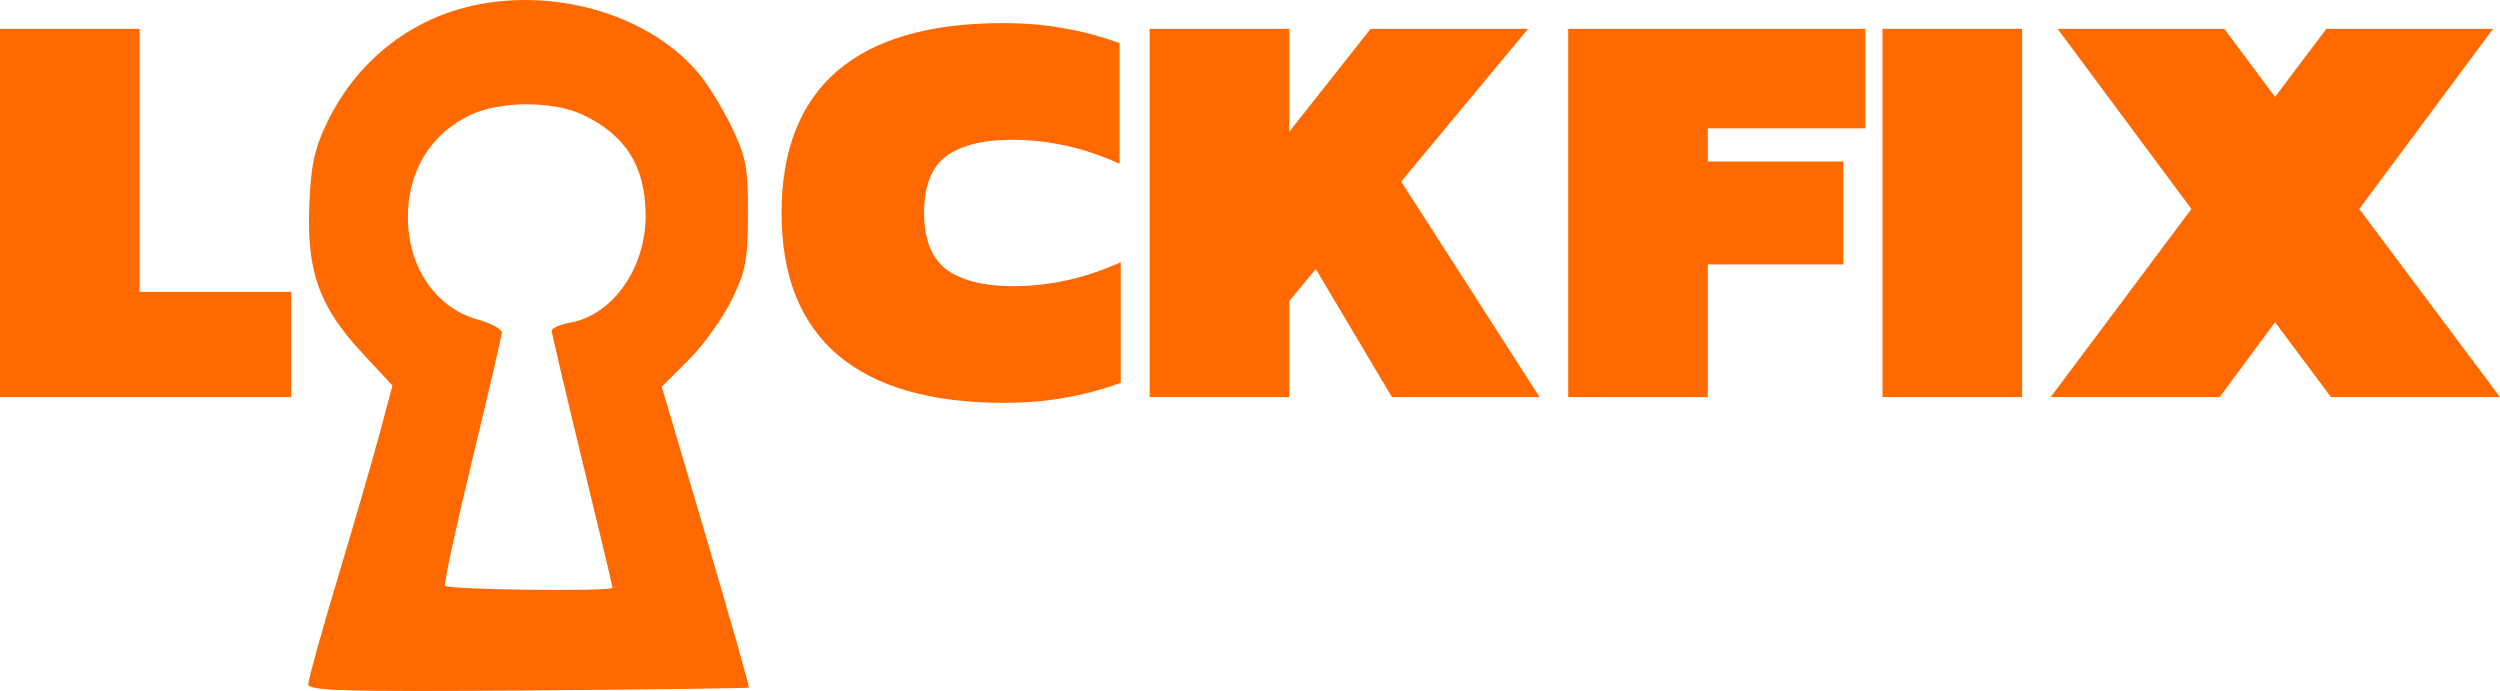
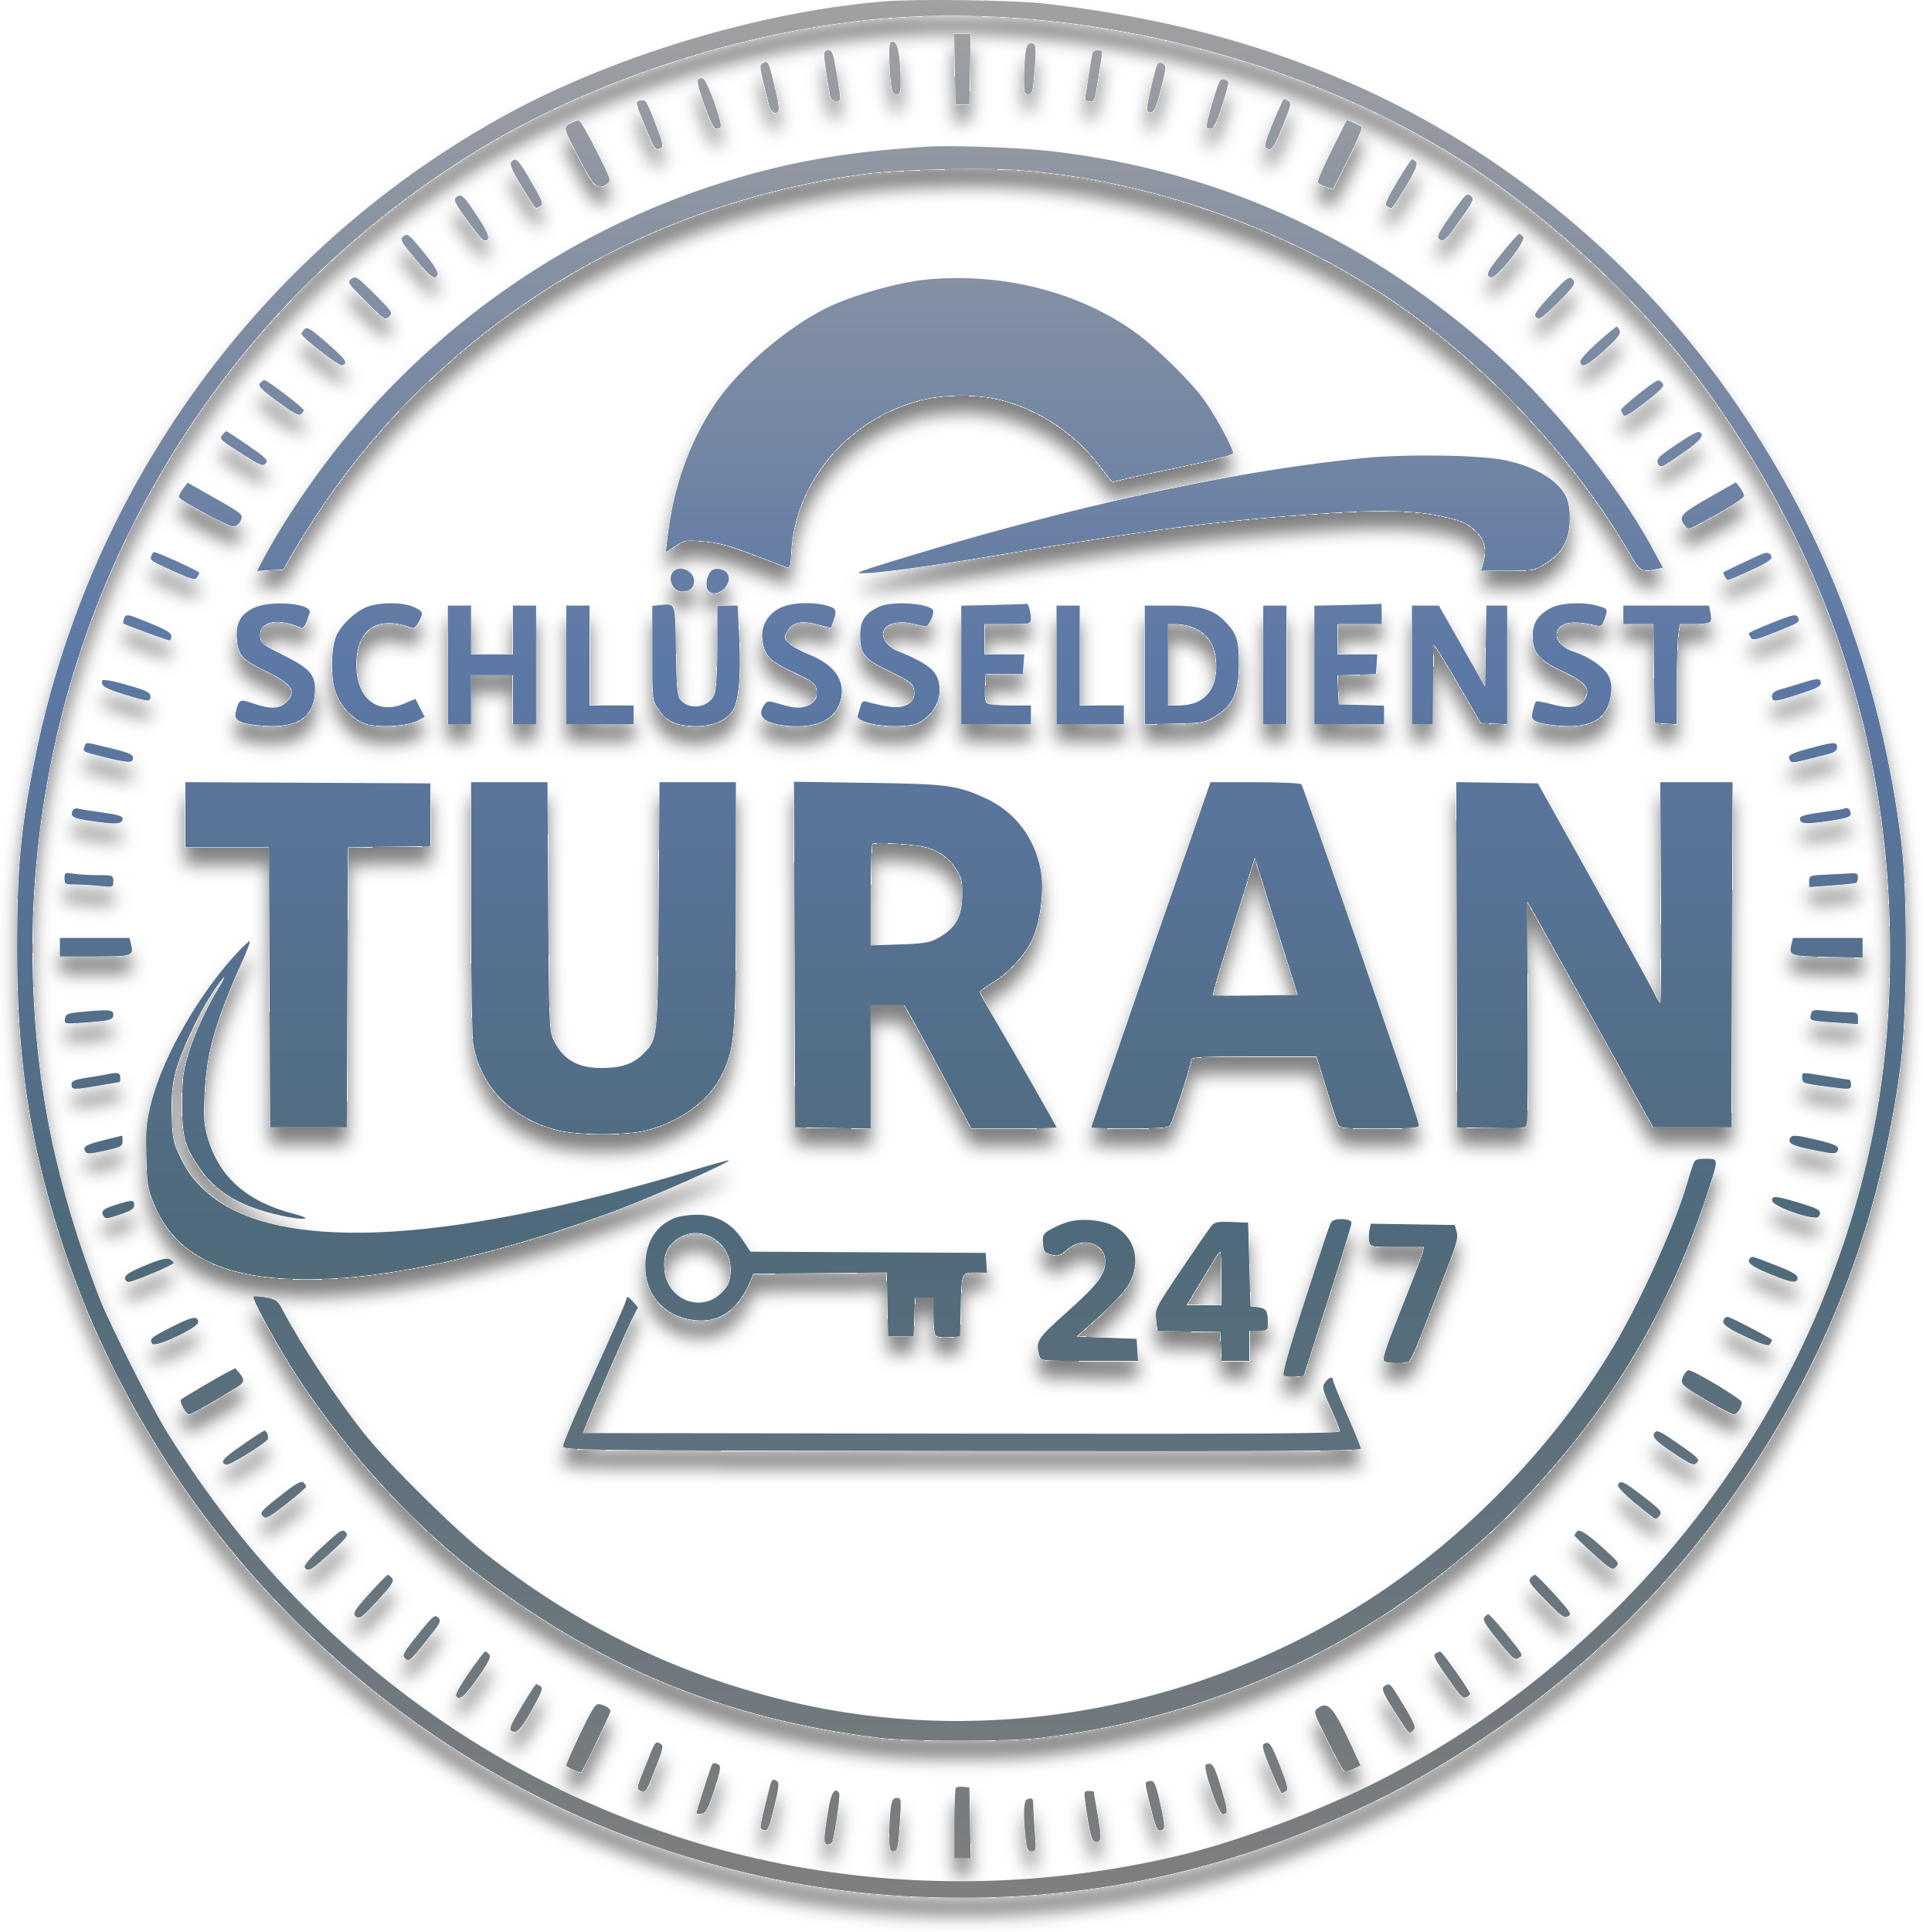
- <svg xmlns="http://www.w3.org/2000/svg" width="199" height="55" viewBox="0 0 199 55" fill="none">
-   <path fill-rule="evenodd" clip-rule="evenodd" d="M36.88 0.633C32.069 1.924 28.121 5.288 25.935 9.96C25.008 11.943 24.737 13.264 24.616 16.409C24.416 21.628 25.419 24.419 28.808 28.071L31.24 30.693L30.272 34.319C29.74 36.312 28.233 41.517 26.922 45.884C25.611 50.251 24.538 54.107 24.538 54.454C24.538 54.991 27.085 55.065 42.022 54.958C51.638 54.89 59.553 54.787 59.61 54.73C59.667 54.673 58.13 49.262 56.194 42.705L52.675 30.783L54.822 28.64C56.003 27.462 57.542 25.316 58.244 23.871C59.37 21.549 59.52 20.757 59.534 17.068C59.548 13.419 59.399 12.571 58.346 10.329C57.684 8.918 56.541 7.006 55.805 6.079C51.858 1.106 43.783 -1.218 36.88 0.633ZM37.53 9.109C34.321 10.588 32.466 13.583 32.466 17.288C32.466 21.251 34.676 24.498 38.008 25.429C39.077 25.728 39.948 26.194 39.941 26.464C39.935 26.735 38.876 31.307 37.587 36.625C36.297 41.943 35.323 46.442 35.422 46.623C35.6 46.952 48.76 47.107 48.76 46.781C48.76 46.686 47.67 42.125 46.338 36.645C45.006 31.165 43.916 26.517 43.916 26.318C43.916 26.119 44.604 25.827 45.445 25.67C48.786 25.044 51.376 21.36 51.393 17.207C51.41 13.296 49.794 10.709 46.338 9.112C44.009 8.036 39.864 8.035 37.53 9.109Z" fill="#FF6900" />
-   <path d="M79.89 32.064C74.075 32.064 69.667 30.79 66.667 28.241C63.698 25.692 62.213 21.929 62.213 16.953C62.213 11.976 63.683 8.213 66.621 5.664C69.59 3.115 73.983 1.841 79.798 1.841C81.604 1.841 83.227 1.977 84.665 2.251C86.135 2.493 87.619 2.888 89.119 3.434V13.038C86.334 11.764 83.472 11.126 80.533 11.126C78.237 11.126 76.493 11.566 75.299 12.446C74.136 13.326 73.554 14.829 73.554 16.953C73.554 19.046 74.151 20.549 75.345 21.459C76.569 22.339 78.329 22.779 80.625 22.779C83.563 22.779 86.425 22.142 89.211 20.867V30.471C87.711 31.017 86.226 31.412 84.757 31.655C83.319 31.928 81.696 32.064 79.89 32.064Z" fill="#FF6900" />
-   <path d="M91.514 2.296H102.625V10.489L109.099 2.296H121.634L111.533 14.449L122.552 31.609H110.798L104.737 21.413L102.625 23.962V31.609H91.514V2.296Z" fill="#FF6900" />
-   <path d="M124.829 2.296H148.474V10.216H135.94V12.856H146.729V21.049H135.94V31.609H124.829V2.296Z" fill="#FF6900" />
-   <path d="M149.848 2.296H160.959V31.609H149.848V2.296Z" fill="#FF6900" />
-   <path d="M174.436 16.634L163.784 2.296H177.053L181.094 7.713L185.18 2.296H198.449L187.797 16.634L199 31.609H185.547L181.094 25.646L176.686 31.609H163.233L174.436 16.634Z" fill="#FF6900" />
-   <path d="M0 2.296H11.111V23.234H23.186V31.609H0V2.296Z" fill="#FF6900" />
+ <svg xmlns="http://www.w3.org/2000/svg" width="225" height="226" viewBox="0 0 225 226" fill="none">
+   <g filter="url(#filter0_d_32_57)">
+     <path fill-rule="evenodd" clip-rule="evenodd" d="M103.503 0.16C88.769 1.352 71.129 6.719 58.319 13.907C30.389 29.58 10.63 56.739 4.167 88.337C2.461 96.679 2.025 101.145 2.001 110.532C1.967 123.531 3.41 133.324 7.035 144.678C18.534 180.703 48.316 208.971 84.748 218.441C94.285 220.92 102.777 221.999 112.745 222C126.85 222.001 140.591 219.294 153.591 213.953C161.16 210.843 166.555 207.973 173.496 203.362C185.97 195.076 196.282 184.789 204.546 172.387C214.215 157.879 219.952 142.581 222.339 124.942C223.158 118.894 223.231 104.705 222.474 98.611C220.11 79.554 213.907 62.992 203.315 47.452C191.996 30.847 175.93 17.49 157.822 9.631C146.921 4.9 135.479 1.937 122.259 0.422C118.689 0.013 107.287 -0.146 103.503 0.16ZM104.59 2.068C87.847 3.23 68.93 9.356 54.949 18.144C37.756 28.952 24.502 43.537 15.403 61.664C7.34 77.727 3.31 96.037 3.84 114.202C4.223 127.317 6.579 138.689 11.642 151.859C12.766 154.784 17.886 164.911 19.661 167.719C24.257 174.994 29.091 181.23 34.323 186.635C55.942 208.968 84.886 220.876 115.463 220.019C123.341 219.798 131.5 218.683 138.933 216.811C145.354 215.193 154.359 211.805 160.866 208.557C170.814 203.591 179.903 197.1 188.254 188.995C198.942 178.62 207.638 165.802 213.178 152.256C219.031 137.944 221.538 123.94 221.11 107.949C220.518 85.802 213.6 65.291 200.43 46.636C192.699 35.687 180.252 24.183 168.74 17.347C150.164 6.318 126.066 0.579 104.59 2.068ZM111.718 8.095L111.794 12.242H112.609H113.424L113.499 8.095L113.574 3.949H112.609H111.643L111.718 8.095ZM104.049 6.488C104.05 7.409 104.128 8.806 104.223 9.591C104.361 10.74 104.443 11.018 104.9 11.018C105.338 11.018 105.402 10.808 105.379 9.455C105.328 6.492 105.04 4.956 104.522 4.882C104.113 4.822 104.047 5.047 104.049 6.488ZM119.985 6.298C119.89 6.992 119.812 8.338 119.812 9.289C119.812 10.791 119.878 11.018 120.316 11.018C120.747 11.018 120.845 10.719 120.995 8.938C121.284 5.527 121.242 5.037 120.665 5.037C120.268 5.037 120.12 5.31 119.985 6.298ZM96.436 6.442C96.436 6.999 96.859 9.895 97.135 11.222C97.215 11.608 97.46 11.834 97.8 11.834C98.45 11.834 98.447 11.921 97.889 8.559C97.509 6.271 97.362 5.852 96.938 5.852C96.604 5.852 96.436 6.05 96.436 6.442ZM127.838 6.192C127.714 6.569 126.925 11.673 126.981 11.74C127 11.763 127.252 11.825 127.542 11.876C128.005 11.959 128.109 11.708 128.405 9.795C128.591 8.598 128.805 7.222 128.881 6.736C128.998 5.991 128.936 5.852 128.485 5.852C128.19 5.852 127.9 6.005 127.838 6.192ZM89.169 7.433C88.835 7.646 88.892 7.995 89.947 12.174C90.185 13.115 90.769 13.515 91.106 12.969C91.183 12.845 91.063 11.958 90.84 10.998C89.927 7.057 89.889 6.976 89.169 7.433ZM135.428 7.507C135.186 7.898 134.219 12.041 134.219 12.687C134.219 13.06 134.37 13.205 134.694 13.145C135.044 13.08 135.326 12.442 135.757 10.746C136.08 9.475 136.355 8.234 136.368 7.989C136.397 7.473 135.677 7.104 135.428 7.507ZM81.67 9.309C81.4 9.745 83.259 14.954 83.716 15.043C83.957 15.089 84.223 15.014 84.308 14.877C84.579 14.437 82.698 9.258 82.234 9.168C82 9.122 81.746 9.186 81.67 9.309ZM142.75 9.436C142.365 10.06 141.047 14.658 141.188 14.887C141.27 15.019 141.527 15.089 141.76 15.044C142.032 14.991 142.461 14.081 142.953 12.514C143.375 11.168 143.724 9.927 143.727 9.756C143.734 9.323 142.974 9.074 142.75 9.436ZM74.883 11.767C74.322 11.895 74.326 11.915 75.62 15.122C76.562 17.459 76.749 17.694 77.358 17.309C77.639 17.131 77.502 16.541 76.714 14.526C75.594 11.661 75.561 11.612 74.883 11.767ZM148.955 14.333C148.092 16.423 147.894 17.157 148.15 17.32C148.775 17.716 149.027 17.38 150.105 14.717C151.003 12.498 151.114 12.027 150.785 11.819C150.569 11.682 150.326 11.569 150.245 11.566C150.165 11.564 149.584 12.809 148.955 14.333ZM66.74 14.437C65.862 14.913 65.849 14.868 68.106 19.175C69.52 21.874 70.004 22.264 71.018 21.522C71.54 21.14 71.506 21.034 69.793 17.645C68.823 15.728 67.908 14.132 67.759 14.096C67.609 14.061 67.15 14.214 66.74 14.437ZM155.819 17.562C154.843 19.51 154.11 21.208 154.189 21.336C154.267 21.464 154.701 21.697 155.152 21.855L155.973 22.141L157.755 18.584C158.735 16.628 159.436 14.943 159.313 14.841C159.191 14.74 158.753 14.513 158.342 14.338L157.593 14.02L155.819 17.562ZM108.396 17.159C99.487 17.75 93.605 18.711 86.65 20.712C68.911 25.816 53.212 36.05 41.06 50.435C37.192 55.013 32.925 61.288 30.533 65.916L30.083 66.785L31.622 66.703L33.16 66.621L33.987 65.125C34.442 64.303 35.819 62.095 37.048 60.219C45.854 46.776 58.764 35.544 73.467 28.534C82.079 24.428 91.507 21.637 101.057 20.366C105.42 19.785 115.629 19.572 120.115 19.968C135.68 21.343 151.774 27.235 164.391 36.178C174.814 43.566 184.532 54.123 190.724 64.785C191.912 66.832 192.055 66.918 193.719 66.586L194.574 66.415L193.311 64.071C189.259 56.547 181.178 46.673 173.87 40.318C159.087 27.461 142.168 19.925 123.074 17.691C119.433 17.265 111.266 16.969 108.396 17.159ZM59.806 18.971C59.611 19.214 59.964 20.027 61.046 21.826C61.878 23.209 62.628 24.339 62.712 24.337C62.797 24.335 63.037 24.224 63.247 24.092C63.557 23.895 63.462 23.558 62.731 22.261C60.68 18.623 60.367 18.271 59.806 18.971ZM163.477 21.257C162.288 23.254 161.999 23.936 162.269 24.108C162.464 24.232 162.711 24.335 162.818 24.337C162.924 24.339 163.679 23.21 164.494 21.827C165.575 19.994 165.9 19.22 165.694 18.972C165.538 18.785 165.328 18.631 165.226 18.631C165.124 18.631 164.337 19.813 163.477 21.257ZM53.41 23.054C53.017 23.352 53.155 23.652 54.655 25.757C55.583 27.058 56.488 28.129 56.666 28.136C57.448 28.165 57.25 27.433 55.932 25.425C54.223 22.821 53.997 22.608 53.41 23.054ZM170.287 24.409C168.428 27.043 168.136 27.558 168.325 27.864C168.653 28.395 169.146 28.129 169.963 26.982C172.317 23.675 172.512 23.329 172.201 23.018C171.699 22.516 171.542 22.63 170.287 24.409ZM47.153 27.68C46.77 27.972 46.933 28.274 48.505 30.187C50.346 32.428 50.927 32.843 51.204 32.12C51.305 31.855 50.752 30.951 49.699 29.663C47.745 27.271 47.719 27.25 47.153 27.68ZM175.807 29.525C173.968 31.789 173.738 32.297 174.485 32.44C175.155 32.569 178.609 28.169 178.213 27.691C178.049 27.493 177.838 27.336 177.744 27.341C177.65 27.346 176.779 28.329 175.807 29.525ZM41.113 32.615C40.599 32.998 40.671 33.11 42.816 35.266C44.944 37.405 45.078 37.493 45.528 37.042C45.978 36.592 45.894 36.461 43.825 34.391C41.792 32.358 41.613 32.241 41.113 32.615ZM181.436 34.518C179.631 36.49 179.41 36.839 179.771 37.139C180.124 37.432 180.493 37.18 182.21 35.474C184.289 33.407 184.492 33.051 183.876 32.539C183.599 32.31 183.048 32.757 181.436 34.518ZM108.532 32.688C105.169 32.993 99.632 34.562 96.64 36.058C91.861 38.448 86.316 43.255 83.574 47.386C80.587 51.886 78.752 57.118 78.086 63.036L77.908 64.618L79.021 63.881C80.08 63.18 80.243 63.154 82.356 63.33C84.074 63.473 85.382 63.824 88.128 64.878C90.081 65.628 91.862 66.302 92.087 66.375C92.416 66.484 92.51 66.165 92.578 64.714C92.959 56.483 99.117 49.122 107.51 46.864C110.478 46.065 114.574 46.072 117.502 46.882C121.795 48.069 125.746 50.727 128.519 54.293L130.139 56.376L131.703 56C132.563 55.793 135.744 55.109 138.772 54.481C142.44 53.719 144.276 53.223 144.276 52.993C144.276 52.419 142.235 48.661 140.938 46.845C139.391 44.681 135.462 40.798 132.995 38.997C126.415 34.192 117.447 31.879 108.532 32.688ZM35.589 38.547C35.417 38.719 35.276 38.939 35.276 39.035C35.276 39.47 39.662 42.874 40.036 42.731C40.722 42.467 40.504 42.105 38.706 40.517C36.261 38.356 35.967 38.17 35.589 38.547ZM186.952 40.026C185.83 41.024 184.913 42.031 184.913 42.264C184.913 43.16 185.804 42.757 187.721 40.993C189.226 39.608 189.668 39.043 189.526 38.684C189.424 38.422 189.261 38.209 189.165 38.21C189.069 38.211 188.073 39.028 186.952 40.026ZM30.408 44.84C30.153 45.147 30.548 45.555 32.481 46.982C34.203 48.254 34.963 48.67 35.209 48.473C35.395 48.324 35.548 48.103 35.548 47.983C35.548 47.73 31.275 44.461 30.944 44.461C30.822 44.461 30.581 44.632 30.408 44.84ZM193.067 45.066C191.62 46.111 189.67 47.77 189.674 47.953C189.676 48.051 189.787 48.304 189.92 48.514C190.111 48.815 190.661 48.507 192.511 47.062C194.423 45.568 194.801 45.156 194.542 44.844C194.132 44.35 194.042 44.364 193.067 45.066ZM26.027 50.859C25.619 51.352 25.727 51.451 28.703 53.339C30.447 54.445 30.742 54.552 31.089 54.204C31.437 53.856 31.186 53.599 29.055 52.125C27.718 51.2 26.568 50.443 26.499 50.443C26.43 50.443 26.218 50.63 26.027 50.859ZM197.006 51.431C193.972 53.442 193.717 53.685 194.028 54.267C194.294 54.765 194.466 54.691 196.756 53.104C198.997 51.551 199.584 50.803 198.773 50.533C198.622 50.482 197.827 50.887 197.006 51.431ZM159.498 53.586C146.529 54.891 131.712 57.882 114.648 62.639C109.075 64.192 100.708 66.742 100.513 66.947C100.088 67.392 107.407 66.487 116.414 64.98C136.041 61.696 143.652 60.747 156.78 59.947C162.211 59.616 165.874 59.76 168.876 60.422C171.16 60.926 171.883 61.275 172.94 62.386C173.787 63.277 173.98 64.477 173.524 66.009L173.302 66.757H176.404C179.35 66.757 179.567 66.718 180.714 65.982C182.203 65.028 182.734 64.441 183.272 63.153C183.791 61.909 183.813 59.414 183.314 58.251C182.457 56.252 179.706 54.578 176.034 53.819C173.127 53.219 164.371 53.095 159.498 53.586ZM21.409 57.172C21.105 57.559 20.897 58.002 20.948 58.155C21.09 58.58 26.635 61.586 27.282 61.589C27.62 61.59 27.971 61.324 28.15 60.932C28.498 60.167 28.509 60.176 24.475 57.89L21.963 56.467L21.409 57.172ZM199.927 58.23C196.651 60.093 196.359 60.43 197.126 61.471C197.505 61.985 197.558 61.975 199.233 61.076C202.357 59.397 204.076 58.293 204.07 57.968C204.067 57.792 203.851 57.371 203.59 57.033L203.117 56.417L199.927 58.23ZM17.696 65.017C17.496 65.538 17.649 65.641 20.55 66.937C22.438 67.781 22.854 67.883 23.06 67.556C23.197 67.341 23.31 67.086 23.312 66.99C23.316 66.823 18.413 64.581 18.043 64.581C17.944 64.581 17.788 64.777 17.696 65.017ZM206.251 64.77C205.952 64.874 202.652 66.426 201.691 66.913C201.523 66.998 201.977 67.844 202.191 67.844C202.318 67.844 203.533 67.335 204.891 66.713C206.586 65.936 207.336 65.453 207.281 65.172C207.19 64.702 206.837 64.564 206.251 64.77ZM78.822 66.811C78.03 67.603 78.691 69.204 79.81 69.204C80.711 69.204 81.214 68.761 81.214 67.968C81.214 66.822 79.594 66.039 78.822 66.811ZM83.163 66.837C82.604 67.511 82.486 68.793 82.948 69.177C83.995 70.046 85.85 68.254 85.117 67.082C84.748 66.491 83.572 66.344 83.163 66.837ZM29.626 71.141C28.103 71.894 27.569 72.929 27.726 74.818C27.879 76.666 28.337 77.169 31.063 78.486C34.203 80.002 34.786 80.867 33.522 82.131C32.713 82.94 31.646 82.982 29.625 82.284C28.04 81.736 27.95 81.784 27.572 83.369C27.341 84.339 28.269 84.746 31.088 84.909C34.755 85.123 36.594 83.94 36.828 81.219C37.015 79.039 36.402 78.263 33.238 76.681C30.728 75.426 30.513 75.255 30.436 74.464C30.283 72.886 32.058 72.298 34.437 73.138C35.68 73.576 35.531 73.695 36.233 71.704C36.631 70.573 31.632 70.147 29.626 71.141ZM42.745 71.072C41.476 71.648 40.073 72.973 39.436 74.195C38.783 75.447 38.648 78.839 39.179 80.666C39.676 82.376 41.018 83.932 42.564 84.592C43.869 85.149 47.534 84.997 48.801 84.334L49.686 83.87L49.146 82.812L48.606 81.753L47.281 82.313C44.125 83.647 41.697 81.672 41.694 77.768C41.69 73.572 44.181 71.917 48.187 73.455C48.411 73.541 48.727 73.272 48.985 72.774C49.572 71.639 49.542 71.542 48.45 71.021C47.136 70.394 44.179 70.42 42.745 71.072ZM77.204 70.782L76.321 70.87V76.386C76.321 81.659 76.348 81.942 76.933 82.801C77.984 84.347 78.856 84.81 80.939 84.927C83.098 85.049 84.905 84.38 85.701 83.165C86.427 82.056 86.702 79.198 86.502 74.845L86.317 70.835H85.124H83.932V75.553C83.932 78.371 83.808 80.626 83.624 81.156C83.08 82.715 80.786 83.162 79.667 81.926C79.235 81.449 79.165 80.745 79.091 76.137C78.999 70.347 79.087 70.596 77.204 70.782ZM91.135 71.184C89.718 71.981 89.019 73.311 89.213 74.848C89.446 76.697 90.053 77.331 92.817 78.615C94.791 79.531 95.368 79.927 95.5 80.455C95.741 81.414 95.444 82.124 94.651 82.485C93.728 82.906 93.004 82.88 91.268 82.364C89.892 81.956 89.786 81.959 89.452 82.416C88.458 83.776 89.397 84.649 92.126 84.901C95.557 85.22 97.746 84.184 98.345 81.958C98.975 79.617 97.668 77.742 94.555 76.518C93.72 76.19 92.733 75.632 92.36 75.277C91.719 74.667 91.704 74.591 92.096 73.892C92.718 72.784 93.718 72.543 95.626 73.041L97.231 73.459L97.513 72.65C97.956 71.379 97.863 71.151 96.775 70.849C94.96 70.345 92.352 70.499 91.135 71.184ZM102.784 70.997C101.173 71.792 100.649 72.612 100.649 74.336C100.649 76.541 101.115 77.1 104.17 78.557C106.181 79.517 106.787 79.935 106.918 80.458C107.172 81.471 106.839 82.158 105.906 82.544C105.096 82.88 103.875 82.757 101.431 82.094C100.981 81.972 100.818 82.085 100.685 82.615C100.592 82.987 100.443 83.48 100.355 83.71C100.1 84.374 102.84 85.053 105.28 84.93C107.016 84.842 107.401 84.722 108.308 83.991C109.528 83.007 110.13 81.496 109.883 80.033C109.607 78.4 108.626 77.631 104.809 76.056C104.405 75.89 103.868 75.437 103.615 75.051C102.574 73.461 104.348 72.339 106.89 72.979C107.551 73.146 108.203 73.282 108.337 73.282C108.617 73.282 109.211 72.082 109.211 71.515C109.211 70.599 104.379 70.21 102.784 70.997ZM116.211 70.766L112.473 70.85V77.776V84.702H116.55H120.628V83.614V82.526L118.249 82.522C116.941 82.52 115.711 82.417 115.516 82.293C115.273 82.139 115.188 81.563 115.244 80.462L115.327 78.856H117.502H119.676L119.76 77.7L119.843 76.545H117.517H115.191V74.778V73.01H117.909C120.548 73.01 120.628 72.992 120.624 72.398C120.619 71.566 120.331 70.55 120.12 70.623C120.026 70.656 118.266 70.72 116.211 70.766ZM157.663 70.766L153.79 70.85V77.776V84.702H157.867H161.944V83.624V82.546L159.294 82.468L156.644 82.391L156.563 80.702L156.482 79.014L158.737 78.935L160.993 78.856L161.076 77.7L161.16 76.545H158.834H156.508V74.778V73.01H159.09H161.672V71.787C161.672 71.114 161.642 70.59 161.604 70.623C161.567 70.656 159.793 70.721 157.663 70.766ZM181.472 71.113C179.975 71.904 179.34 72.865 179.342 74.338C179.343 76.35 180.066 77.228 182.736 78.463C185.428 79.706 186.102 80.463 185.546 81.619C185.004 82.747 183.809 82.985 181.637 82.397C180.66 82.132 179.794 81.982 179.713 82.064C179.631 82.145 179.469 82.637 179.352 83.157C179.16 84.008 179.21 84.136 179.851 84.44C180.243 84.626 181.514 84.838 182.675 84.911C186.338 85.142 188.164 83.985 188.49 81.225C188.603 80.275 188.519 79.658 188.192 79.025C187.686 78.047 185.968 76.846 184.275 76.287C182.765 75.788 181.94 74.88 182.169 73.967C182.468 72.777 183.973 72.511 186.712 73.162C187.333 73.31 187.464 73.219 187.732 72.451C188.159 71.225 188.161 71.23 186.988 70.878C185.345 70.386 182.629 70.501 181.472 71.113ZM52.401 77.768V84.702H53.76H55.119V81.847V78.992H57.566H60.012V81.847V84.702H61.371H62.73V77.768V70.835H61.371H60.012V73.69V76.545H57.566H55.119V73.69V70.835H53.76H52.401V77.768ZM66.264 77.768V84.702H70.205H74.147V83.614V82.526H71.564H68.982V76.681V70.835H67.623H66.264V77.768ZM123.618 77.768V84.702H127.559H131.5V83.614V82.526H128.918H126.336V76.681V70.835H124.977H123.618V77.768ZM133.947 77.79V84.745L137.435 84.655C140.765 84.57 140.984 84.528 142.245 83.748C144.271 82.494 144.956 80.947 144.953 77.638C144.95 74.778 144.682 74.009 143.169 72.53C141.867 71.256 140.305 70.835 136.888 70.835H133.947V77.79ZM147.81 77.768V84.702H149.169H150.528V77.768V70.835H149.169H147.81V77.768ZM165.206 77.768V84.702H166.429H167.652L167.684 80.283C167.702 77.853 167.699 75.764 167.678 75.641C167.53 74.79 168.576 76.434 172.318 82.934L173.257 84.566L174.804 84.647L176.351 84.729V77.782V70.835H175.134H173.917L173.842 75.583L173.768 80.33L171.063 75.583L168.357 70.835H166.782H165.206V77.768ZM189.942 71.923V73.01H191.703H193.464L193.538 78.788L193.611 84.566L194.902 84.649L196.193 84.731V80.132C196.193 77.603 196.271 74.965 196.366 74.272L196.539 73.01H198.253C199.196 73.01 200.044 72.885 200.139 72.732C200.233 72.578 200.231 72.089 200.133 71.644L199.956 70.835H194.949H189.942V71.923ZM14.505 72.369C14.411 72.615 14.385 72.868 14.448 72.931C14.613 73.096 19.538 74.913 19.82 74.913C19.949 74.913 20.055 74.69 20.055 74.416C20.055 74.046 19.433 73.665 17.614 72.921C14.825 71.78 14.737 71.764 14.505 72.369ZM207.134 72.941C205.751 73.492 204.622 74.009 204.624 74.089C204.626 74.168 204.737 74.405 204.869 74.615C205.069 74.93 205.506 74.839 207.38 74.096C210.462 72.873 210.603 72.791 210.425 72.326C210.209 71.763 209.976 71.807 207.134 72.941ZM136.665 77.768V82.526H137.897C141.077 82.526 142.685 80.448 142.244 76.909C141.937 74.451 140.132 73.01 137.36 73.01H136.665V77.768ZM211.008 79.836C210.111 80.119 208.918 80.478 208.357 80.633C207.622 80.837 207.338 81.064 207.338 81.45C207.338 82.119 207.645 82.116 209.807 81.426C212.499 80.568 213.046 80.314 213.046 79.927C213.046 79.318 212.697 79.302 211.008 79.836ZM11.941 79.957C12.012 80.326 12.684 80.659 14.483 81.216C17.396 82.119 17.608 82.136 17.608 81.465C17.608 81.06 17.184 80.819 15.64 80.35C14.557 80.021 13.261 79.685 12.758 79.604C11.977 79.477 11.859 79.528 11.941 79.957ZM9.884 87.323C9.653 87.927 9.671 87.937 11.944 88.51C14.932 89.262 15.569 89.291 15.569 88.675C15.569 88.253 15.113 88.051 12.987 87.531C9.857 86.765 10.092 86.781 9.884 87.323ZM211.698 87.553C209.383 88.174 209.075 88.37 209.458 88.973C209.668 89.303 209.837 89.274 213.93 88.209C214.671 88.016 214.949 87.798 214.949 87.41C214.949 86.748 214.648 86.761 211.698 87.553ZM21.686 95.303V99.112H26.576H31.467L31.537 115.494L31.607 131.875H36.092H40.577L40.647 115.5L40.717 99.124L45.54 99.05L50.362 98.976V95.305V91.635L36.024 91.564L21.686 91.494V95.303ZM55.119 106.144C55.119 114.876 55.23 121.374 55.394 122.239C56.34 127.228 59.84 130.789 65.177 132.189C67.573 132.818 73.358 132.826 75.701 132.204C79.785 131.119 83.083 128.641 84.535 125.564C85.969 122.526 86.087 121.023 86.097 105.569L86.107 91.499H81.635H77.163L77.068 105.841C76.963 121.69 76.976 121.568 75.23 123.315C74.075 124.47 72.636 124.944 70.31 124.936C67.512 124.926 65.762 123.864 64.714 121.539C64.267 120.548 64.218 119.221 64.142 105.977L64.059 91.499H59.589H55.119V106.144ZM92.968 111.661L93.038 131.875L97.455 131.95L101.872 132.025V124.813V117.601H103.853H105.834L106.802 119.3C107.335 120.235 109.094 123.477 110.712 126.505L113.652 132.011H118.635C121.375 132.011 123.618 131.951 123.618 131.877C123.618 131.737 118.476 122.75 116.044 118.638C115.276 117.34 114.648 116.175 114.648 116.051C114.648 115.926 115.297 115.436 116.09 114.961C117.989 113.825 119.958 111.688 120.8 109.849C121.743 107.789 122.192 104.053 121.771 101.785C121.062 97.973 118.717 94.92 115.312 93.376C111.931 91.842 110.911 91.709 101.531 91.573L92.898 91.448L92.968 111.661ZM139.675 97.141C138.598 100.244 136.735 105.597 135.536 109.036C134.337 112.476 132.457 117.92 131.358 121.135C130.259 124.351 128.985 128.061 128.528 129.381C128.069 130.701 127.695 131.833 127.695 131.896C127.695 131.96 129.698 132.011 132.147 132.011C135.379 132.011 136.674 131.918 136.875 131.671C137.187 131.288 139.383 124.532 139.383 123.956C139.383 123.649 140.681 123.582 146.714 123.582H154.045L155.155 127.185C155.766 129.167 156.379 131.063 156.517 131.399C156.763 132 156.852 132.011 161.395 132.011C165.187 132.011 166.021 131.942 166.021 131.629C166.021 131.419 164.848 127.84 163.414 123.676C161.981 119.512 160.157 114.209 159.362 111.891C156.702 104.131 152.439 92.005 152.282 91.751C152.195 91.61 149.804 91.499 146.88 91.499H141.634L139.675 97.141ZM170.449 111.681L170.506 131.875L174.509 131.951C178.475 132.025 178.513 132.02 178.665 131.407C178.75 131.066 178.784 125.078 178.74 118.099C178.697 111.12 178.685 105.434 178.714 105.463C178.777 105.527 179.35 106.554 187.312 120.864L193.438 131.875H198.01H202.581L202.651 111.687L202.721 91.499H198.493H194.266L194.346 104.414C194.39 111.517 194.357 117.329 194.273 117.329C194.189 117.329 193.902 116.872 193.636 116.314C193.218 115.438 188.46 106.851 181.844 95.034L179.941 91.635L175.166 91.561L170.391 91.487L170.449 111.681ZM8.465 94.897C8.205 95.574 8.572 95.74 11.154 96.109C13.657 96.468 14.346 96.39 14.346 95.75C14.346 95.468 13.698 95.274 11.968 95.041C10.66 94.864 9.375 94.659 9.112 94.586C8.829 94.507 8.566 94.633 8.465 94.897ZM215.628 94.628C215.479 94.68 214.286 94.866 212.978 95.042C211.333 95.263 210.6 95.474 210.6 95.725C210.6 96.377 211.123 96.441 213.598 96.09C216.343 95.702 216.73 95.546 216.492 94.925C216.328 94.496 216.165 94.44 215.628 94.628ZM102.076 98.718C101.964 98.835 101.872 101.554 101.872 104.759V110.588L105.202 110.483C107.752 110.402 108.754 110.261 109.483 109.879C111.781 108.675 112.568 107.356 112.592 104.666C112.607 103.001 112.507 102.59 111.851 101.597C111.028 100.353 109.889 99.533 108.396 99.11C107.117 98.747 102.332 98.45 102.076 98.718ZM145.927 103.19C145.441 104.761 144.315 108.355 143.426 111.179C142.537 114.002 141.858 116.36 141.917 116.419C141.975 116.478 144.231 116.492 146.929 116.452L151.835 116.377L149.925 110.26C148.874 106.895 147.744 103.286 147.413 102.239L146.811 100.336L145.927 103.19ZM7.551 102.747C7.551 103.41 7.638 103.462 8.734 103.462C9.385 103.462 10.669 103.541 11.588 103.637C13.257 103.811 13.259 103.811 13.259 103.093C13.259 102.388 13.226 102.375 11.424 102.372C10.415 102.37 9.131 102.293 8.57 102.2C7.608 102.041 7.551 102.072 7.551 102.747ZM213.794 102.305C211.748 102.395 211.687 102.417 211.687 103.082V103.767L214.337 103.579C215.795 103.476 217.079 103.339 217.191 103.275C217.304 103.211 217.395 102.921 217.395 102.631C217.395 102.223 217.225 102.115 216.648 102.157C216.236 102.188 214.952 102.254 213.794 102.305ZM7.007 110.803V111.891H11.093C15.518 111.891 15.683 111.833 15.322 110.395L15.152 109.716H11.079H7.007V110.803ZM209.624 110.395C209.273 111.796 209.44 111.857 213.848 111.945L217.94 112.027L217.939 110.871L217.939 109.716H213.867H209.795L209.624 110.395ZM28.029 111.149C23.491 115.902 19.113 123.437 17.724 128.884C17.113 131.28 17.042 132.04 17.125 135.274C17.214 138.724 17.274 139.072 18.128 141.073C20.823 147.39 27.22 150.077 38.402 149.589C47.321 149.2 59.363 146.35 71.972 141.645C76.211 140.063 85.291 136.031 85.291 135.731C85.291 135.673 83.304 136.22 80.874 136.947C51.371 145.774 31.834 146.559 23.929 139.237C22.695 138.093 21.952 137.101 21.213 135.605C20.262 133.679 20.189 133.355 20.095 130.606C20.022 128.475 20.123 127.124 20.462 125.692C21.012 123.37 23.023 118.977 24.779 116.262C26.114 114.199 26.807 113.572 25.629 115.494C24.137 117.927 22.748 120.937 22.056 123.234C21.452 125.239 21.333 126.167 21.316 129.02C21.291 133.014 21.625 134.203 23.516 136.865C25.433 139.565 28.26 141.176 32.874 142.198C35.636 142.809 36.874 142.635 34.365 141.988C28.974 140.597 25.719 137.764 24.356 133.277C23.869 131.671 23.809 130.944 23.931 128.107C24.144 123.174 25.159 119.591 28.395 112.346C28.918 111.176 29.296 110.169 29.236 110.109C29.176 110.048 28.633 110.517 28.029 111.149ZM9.318 118.394C7.884 118.533 7.676 118.627 7.599 119.172C7.512 119.785 7.535 119.79 9.774 119.631C12.916 119.408 13.259 119.314 13.259 118.683C13.259 118.095 12.769 118.059 9.318 118.394ZM211.885 118.67C211.694 119.401 211.749 119.419 214.881 119.628L217.395 119.796V119.106C217.395 118.487 217.288 118.416 216.348 118.416C215.772 118.416 214.567 118.34 213.67 118.246C212.152 118.087 212.03 118.117 211.885 118.67ZM12.715 125.639C12.491 125.688 11.421 125.868 10.337 126.039C8.687 126.3 8.366 126.435 8.366 126.87C8.366 127.5 8.631 127.509 11.628 126.981C12.899 126.757 13.969 126.574 14.007 126.574C14.044 126.574 14.075 126.329 14.075 126.03C14.075 125.504 13.751 125.411 12.715 125.639ZM210.872 126.107C210.872 126.685 211.046 126.751 213.386 127.062C216.596 127.488 216.58 127.49 216.58 126.845C216.58 126.546 216.488 126.301 216.376 126.3C216.264 126.3 215.071 126.118 213.726 125.897C210.654 125.392 210.872 125.376 210.872 126.107ZM12.22 133.356C10.041 133.891 9.631 134.137 9.978 134.699C10.17 135.01 10.541 134.996 12.277 134.61C14.162 134.19 14.346 134.09 14.346 133.488C14.346 133.124 14.316 132.836 14.278 132.847C14.241 132.858 13.315 133.087 12.22 133.356ZM209.416 133.231C209.204 133.783 209.799 134.047 212.471 134.59C214.354 134.972 214.789 134.99 214.974 134.69C215.319 134.131 214.898 133.893 212.593 133.341C210.015 132.724 209.616 132.71 209.416 133.231ZM198.1 136.216C197.96 136.584 197.641 137.594 197.393 138.459C196.087 142.995 192.076 151.929 188.984 157.184C182.305 168.535 172.21 179.161 161.129 186.505C140.529 200.156 114.769 204.685 91.334 198.776C78.537 195.55 67.458 190.076 56.752 181.69C53.182 178.894 45.267 171.05 42.563 167.629C39.297 163.497 35.284 157.411 33.062 153.221C32.477 152.118 32.288 151.976 31.113 151.762C30.398 151.631 29.744 151.593 29.66 151.678C29.476 151.861 31.797 156.227 33.821 159.508C39.218 168.254 47.605 177.685 55.257 183.613C69.843 194.914 84.768 201.074 102.959 203.303C106.621 203.752 117.984 203.749 121.715 203.298C138.83 201.231 154.674 194.846 167.924 184.676C173.496 180.399 177.395 176.68 182.232 171.028C190.186 161.736 196.162 150.947 199.968 139.009C201.08 135.522 201.082 135.546 199.584 135.546C198.527 135.546 198.319 135.64 198.1 136.216ZM207.338 140.424C207.338 141.137 212.431 142.893 212.802 142.308C213.21 141.663 212.929 141.441 210.946 140.835C207.813 139.878 207.338 139.824 207.338 140.424ZM13.552 140.936C12.037 141.411 11.749 141.683 12.126 142.278C12.294 142.543 12.558 142.553 13.277 142.323C15.325 141.668 15.705 141.453 15.705 140.951C15.705 140.337 15.464 140.336 13.552 140.936ZM79.175 142.399C76.801 143.23 75.506 145.24 75.506 148.096C75.506 151.268 77.438 153.663 80.511 154.302C83.892 155.004 86.317 153.478 87.873 149.67L88.145 149.005L95.952 148.933L103.759 148.86L103.835 152.603L103.911 156.346H105.406H106.901L106.98 154.103L107.059 151.859H108.135H109.211L109.215 153.831C109.218 154.915 109.321 155.962 109.446 156.158C109.595 156.394 110.122 156.486 111.004 156.43L112.337 156.346L112.404 153.219C112.499 148.799 112.471 148.869 114.125 148.869H115.494L115.411 147.713L115.327 146.558L101.569 146.487L87.811 146.417L86.843 144.958C85.587 143.066 83.713 142.061 81.5 142.093C80.67 142.104 79.624 142.243 79.175 142.399ZM124.818 142.983C124.207 143.183 123.315 143.579 122.835 143.863C122.056 144.323 121.971 144.494 122.042 145.452C122.114 146.415 122.216 146.55 123.024 146.758C123.813 146.961 124.043 146.887 124.868 146.162C126.667 144.582 129.326 145.394 129.326 147.524C129.326 149.093 128.485 150.217 124.937 153.391C121.3 156.643 121.154 156.871 121.614 158.589C121.778 159.198 121.797 159.201 127.47 159.201H133.161L133.078 157.909L132.995 156.618L129.487 156.482L125.978 156.346L128.399 154.198C129.731 153.016 131.241 151.455 131.755 150.729C133.614 148.101 133.037 144.894 130.45 143.466C129.023 142.679 126.424 142.456 124.818 142.983ZM155.785 142.955C155.526 143.371 155.011 144.904 152.162 153.725C150.742 158.121 150.03 160.714 150.196 160.88C150.339 161.024 150.926 161.102 151.5 161.054L152.544 160.968L153.322 158.521C153.75 157.175 155.009 153.237 156.119 149.769C157.23 146.301 158.139 143.273 158.139 143.04C158.139 142.51 156.107 142.437 155.785 142.955ZM141.782 143.352C141.55 143.62 139.958 145.924 138.246 148.472C135.146 153.086 135.133 153.112 135.287 154.41L135.442 155.714L139.111 155.758L142.781 155.802L142.862 157.501L142.943 159.201H144.561H146.179V157.433V155.666H147.266C148.342 155.666 148.353 155.655 148.349 154.646C148.344 153.33 148.124 153.017 147.129 152.904L146.315 152.811L146.179 147.917L146.043 143.023L144.124 142.944C142.554 142.88 142.128 142.954 141.782 143.352ZM160.227 143.928C160.141 144.358 160.14 144.972 160.224 145.294C160.369 145.848 160.533 145.878 163.5 145.878H166.624L166.445 146.59C166.347 146.982 165.22 149.934 163.941 153.15C162.095 157.789 161.691 159.045 161.983 159.231C162.44 159.52 164.411 159.538 164.854 159.256C165.034 159.142 165.625 157.89 166.169 156.473C166.712 155.057 167.951 151.883 168.921 149.418C170.401 145.659 170.648 144.806 170.45 144.116L170.215 143.295L165.299 143.221L160.384 143.147L160.227 143.928ZM79.278 144.909C78.053 145.742 77.576 146.869 77.737 148.551C78.073 152.045 82.021 153.626 84.421 151.226C85.177 150.469 85.39 150.017 85.486 148.963C85.808 145.424 82.091 142.997 79.278 144.909ZM142.268 147.033C142.054 147.37 141.198 148.777 140.365 150.16L138.851 152.675H140.884H142.917V149.548C142.917 147.829 142.858 146.422 142.787 146.422C142.716 146.422 142.482 146.697 142.268 147.033ZM16.997 148.023C15.289 148.728 14.619 149.139 14.619 149.48C14.618 149.742 14.813 149.956 15.051 149.956C15.632 149.956 20.325 147.969 20.326 147.723C20.326 147.616 20.112 147.419 19.851 147.285C19.512 147.112 18.688 147.325 16.997 148.023ZM204.809 147.138C204.303 147.644 204.81 148.078 206.957 148.977C209.579 150.075 210.328 150.187 210.327 149.48C210.326 149.137 209.704 148.762 208.084 148.131C204.928 146.901 205.019 146.929 204.809 147.138ZM73.34 151.797C73.332 152.124 72.506 154.01 67.894 164.231C66.815 166.623 65.915 168.826 65.894 169.125C65.856 169.666 66.046 169.669 112.541 169.737C150.517 169.793 159.226 169.741 159.226 169.455C159.226 169.262 158.495 167.457 157.602 165.444C156.709 163.431 155.975 161.62 155.971 161.421C155.962 160.935 155.414 161.144 154.981 161.799C154.679 162.255 154.778 162.652 155.705 164.704C156.296 166.012 156.78 167.235 156.78 167.423C156.78 167.697 148.038 167.753 113.085 167.702C89.053 167.667 69.124 167.637 68.798 167.634L68.207 167.629L68.831 166.066C69.8 163.639 73.529 155.106 74.122 153.96L74.652 152.933L74 152.193C73.642 151.785 73.344 151.607 73.34 151.797ZM19.987 155.271C17.599 156.492 17.447 156.627 17.816 157.199C18.135 157.694 23.18 155.326 23.18 154.681C23.18 153.861 22.499 153.987 19.987 155.271ZM201.811 154.216C201.28 154.747 201.865 155.263 204.257 156.373C206.279 157.312 206.935 157.512 207.107 157.241C207.229 157.048 207.331 156.82 207.334 156.734C207.338 156.584 202.43 154.035 202.137 154.035C202.057 154.035 201.911 154.116 201.811 154.216ZM26.442 160.609C25.437 161.133 21.411 163.504 21.173 163.714C20.943 163.916 21.776 165.454 22.116 165.454C22.419 165.454 25.387 163.765 27.869 162.179C28.605 161.709 28.636 161.347 28.005 160.604L27.53 160.043L26.442 160.609ZM196.954 160.979C196.688 161.563 196.721 161.749 197.164 162.178C197.826 162.817 202.442 165.454 202.9 165.454C203.274 165.454 203.804 164.62 203.804 164.032C203.804 163.668 198.186 160.288 197.58 160.288C197.409 160.288 197.127 160.599 196.954 160.979ZM28.392 169.002C26.016 170.66 25.692 171.049 26.447 171.339C26.775 171.465 30.071 169.492 31.276 168.448C31.515 168.241 31.247 167.357 30.945 167.357C30.837 167.357 29.688 168.098 28.392 169.002ZM193.665 167.53C193.183 168.012 193.642 168.537 195.801 169.974C197.882 171.359 198.17 171.479 198.54 171.108C198.91 170.738 198.722 170.533 196.75 169.151C194.323 167.449 193.945 167.251 193.665 167.53ZM32.729 175.019C30.559 176.738 30.363 176.969 30.74 177.347C31.118 177.724 31.39 177.586 33.489 175.945C34.771 174.944 35.82 174.025 35.82 173.901C35.82 173.778 35.666 173.55 35.479 173.394C35.226 173.185 34.509 173.609 32.729 175.019ZM189.313 173.711C189.193 174.023 190.805 175.513 193.437 177.523C193.707 177.73 193.904 177.671 194.173 177.302C194.508 176.845 194.341 176.646 192.309 175.073C189.997 173.283 189.555 173.082 189.313 173.711ZM37.739 180.905C36.288 182.244 35.523 183.138 35.651 183.345C36.016 183.936 36.476 183.677 38.674 181.645C40.623 179.843 40.806 179.59 40.439 179.213C40.071 178.835 39.796 179.007 37.739 180.905ZM184.549 179.114C184.375 179.288 184.233 179.51 184.233 179.608C184.233 179.707 185.22 180.679 186.427 181.768C188.442 183.589 188.656 183.714 189.058 183.312C189.459 182.911 189.418 182.802 188.547 181.982C186.124 179.698 184.866 178.796 184.549 179.114ZM43.212 186.421C41.647 188.144 41.29 188.686 41.533 188.978C41.986 189.526 42.321 189.297 44.353 187.053C45.878 185.369 46.143 184.943 45.87 184.613C45.688 184.394 45.462 184.219 45.368 184.225C45.275 184.23 44.304 185.219 43.212 186.421ZM179.07 184.621C178.788 184.961 179.076 185.38 180.841 187.194C182.64 189.043 183.024 189.32 183.466 189.083C183.937 188.831 183.794 188.596 181.901 186.51C180.755 185.248 179.725 184.215 179.612 184.215C179.499 184.215 179.255 184.398 179.07 184.621ZM48.91 191.191C47.179 193.347 47.024 193.635 47.401 194.002C47.863 194.452 48.113 194.219 50.556 191.066C51.561 189.769 51.632 189.582 51.256 189.206C50.88 188.831 50.645 189.03 48.91 191.191ZM173.676 189.192C173.451 189.464 173.832 190.109 175.281 191.909C176.978 194.018 177.236 194.236 177.697 193.948C178.192 193.639 178.176 193.576 177.358 192.522C175.903 190.651 174.32 188.837 174.141 188.837C174.047 188.837 173.838 188.997 173.676 189.192ZM54.889 195.639C53.955 196.988 53.265 198.211 53.355 198.358C53.746 198.99 54.365 198.483 55.908 196.265C57.16 194.465 57.479 193.819 57.253 193.546C57.089 193.349 56.873 193.187 56.771 193.187C56.67 193.187 55.823 194.291 54.889 195.639ZM167.962 193.43C167.672 193.614 167.893 194.104 168.972 195.67C170.947 198.536 171.109 198.713 171.581 198.532C171.812 198.443 172.001 198.265 172.001 198.137C172.001 197.805 168.752 193.187 168.522 193.191C168.418 193.194 168.165 193.301 167.962 193.43ZM61.028 199.635C59.644 201.964 59.515 202.3 59.921 202.527C60.492 202.848 61.107 202.126 62.574 199.409C63.413 197.855 63.543 197.431 63.241 197.24C63.035 197.109 62.805 197.002 62.73 197.001C62.655 197 61.889 198.185 61.028 199.635ZM161.987 197.234C161.558 197.506 161.847 198.16 163.592 200.86C164.932 202.933 164.839 202.849 165.33 202.442C165.767 202.079 165.535 201.55 163.506 198.285C162.66 196.925 162.571 196.863 161.987 197.234ZM69.269 200.097C68.63 201.129 66.264 206.17 66.264 206.496C66.264 206.737 67.853 207.464 68.008 207.295C68.325 206.95 71.428 200.469 71.428 200.151C71.428 199.94 71.066 199.64 70.624 199.486C69.88 199.226 69.778 199.272 69.269 200.097ZM154.195 199.818C153.666 200.206 153.691 200.29 155.285 203.52C156.182 205.338 157.06 206.946 157.236 207.093C157.45 207.272 157.826 207.221 158.374 206.937L159.192 206.514L158.246 204.464C156.033 199.674 155.393 198.94 154.195 199.818ZM76.179 204.947C74.371 209.362 74.412 209.207 74.976 209.508C75.543 209.812 75.633 209.657 77.028 205.986C77.547 204.621 77.616 204.19 77.346 204.019C76.777 203.658 76.673 203.741 76.179 204.947ZM147.878 204.015C147.622 204.178 147.82 204.912 148.683 207.002C149.312 208.526 149.893 209.771 149.974 209.769C150.054 209.766 150.282 209.662 150.479 209.537C150.764 209.356 150.62 208.75 149.79 206.637C148.733 203.945 148.498 203.622 147.878 204.015ZM83.299 206.442C83.152 206.691 81.486 211.893 81.486 212.106C81.486 212.19 81.759 212.219 82.094 212.171C82.604 212.098 82.844 211.648 83.582 209.377C84.246 207.332 84.38 206.618 84.129 206.458C83.706 206.189 83.453 206.184 83.299 206.442ZM141.106 206.41C140.667 206.59 142.561 212.22 143.061 212.22C143.728 212.22 143.701 211.818 142.842 209.015C142.035 206.38 141.852 206.105 141.106 206.41ZM89.959 209.433C88.806 214.111 88.842 213.875 89.265 214.037C89.853 214.263 89.924 214.115 90.623 211.224C91.118 209.176 91.187 208.528 90.927 208.363C90.367 208.007 90.289 208.093 89.959 209.433ZM134.422 208.353C133.929 208.457 133.929 208.461 134.499 210.861C135.134 213.53 135.354 214.123 135.708 214.123C136.36 214.123 136.375 213.762 135.822 211.28C135.202 208.496 135.068 208.216 134.422 208.353ZM111.851 209.126C111.745 209.233 111.658 211.135 111.658 213.353V217.386H112.616H113.574L113.499 213.24L113.424 209.093L112.735 209.013C112.355 208.968 111.958 209.02 111.851 209.126ZM96.987 211.336C96.354 214.968 96.319 215.755 96.79 215.755C97.026 215.755 97.281 215.655 97.356 215.534C97.608 215.125 98.347 210.007 98.19 209.753C97.739 209.023 97.287 209.618 96.987 211.336ZM126.983 210.793C127.508 214.633 127.741 215.483 128.267 215.483C128.903 215.483 128.917 215.029 128.374 211.948C128.151 210.677 127.967 209.607 127.967 209.569C127.967 209.531 127.706 209.501 127.386 209.501C126.85 209.501 126.819 209.6 126.983 210.793ZM104.22 211.578C104.124 212.272 104.047 213.679 104.047 214.705C104.047 216.148 104.135 216.57 104.438 216.57C105.027 216.57 105.073 216.389 105.285 213.234C105.472 210.433 105.458 210.317 104.936 210.317C104.495 210.317 104.36 210.555 104.22 211.578ZM120.152 210.497C119.773 210.65 119.712 212.273 119.987 214.899C120.137 216.333 120.239 216.57 120.707 216.57C121.222 216.57 121.242 216.449 121.077 214.327C120.981 213.093 120.902 211.687 120.901 211.2C120.899 210.323 120.804 210.234 120.152 210.497Z" fill="url(#paint0_linear_32_57)" />
+   </g>
+   <defs>
+     <filter id="filter0_d_32_57" x="0" y="0" width="225" height="226" filterUnits="userSpaceOnUse" color-interpolation-filters="sRGB">
+       <feFlood flood-opacity="0" result="BackgroundImageFix" />
+       <feColorMatrix in="SourceAlpha" type="matrix" values="0 0 0 0 0 0 0 0 0 0 0 0 0 0 0 0 0 0 127 0" result="hardAlpha" />
+       <feOffset dy="2" />
+       <feGaussianBlur stdDeviation="1" />
+       <feComposite in2="hardAlpha" operator="out" />
+       <feColorMatrix type="matrix" values="0 0 0 0 0 0 0 0 0 0 0 0 0 0 0 0 0 0 0.5 0" />
+       <feBlend mode="normal" in2="BackgroundImageFix" result="effect1_dropShadow_32_57" />
+       <feBlend mode="normal" in="SourceGraphic" in2="effect1_dropShadow_32_57" result="shape" />
+     </filter>
+     <linearGradient id="paint0_linear_32_57" x1="112.5" y1="0" x2="112.5" y2="222" gradientUnits="userSpaceOnUse">
+       <stop stop-color="#A1A1A1" />
+       <stop offset="0.351" stop-color="#5C78A5" />
+       <stop offset="0.65" stop-color="#4F6A7B" />
+       <stop offset="1" stop-color="#7F7F7F" />
+     </linearGradient>
+   </defs>
</svg>
